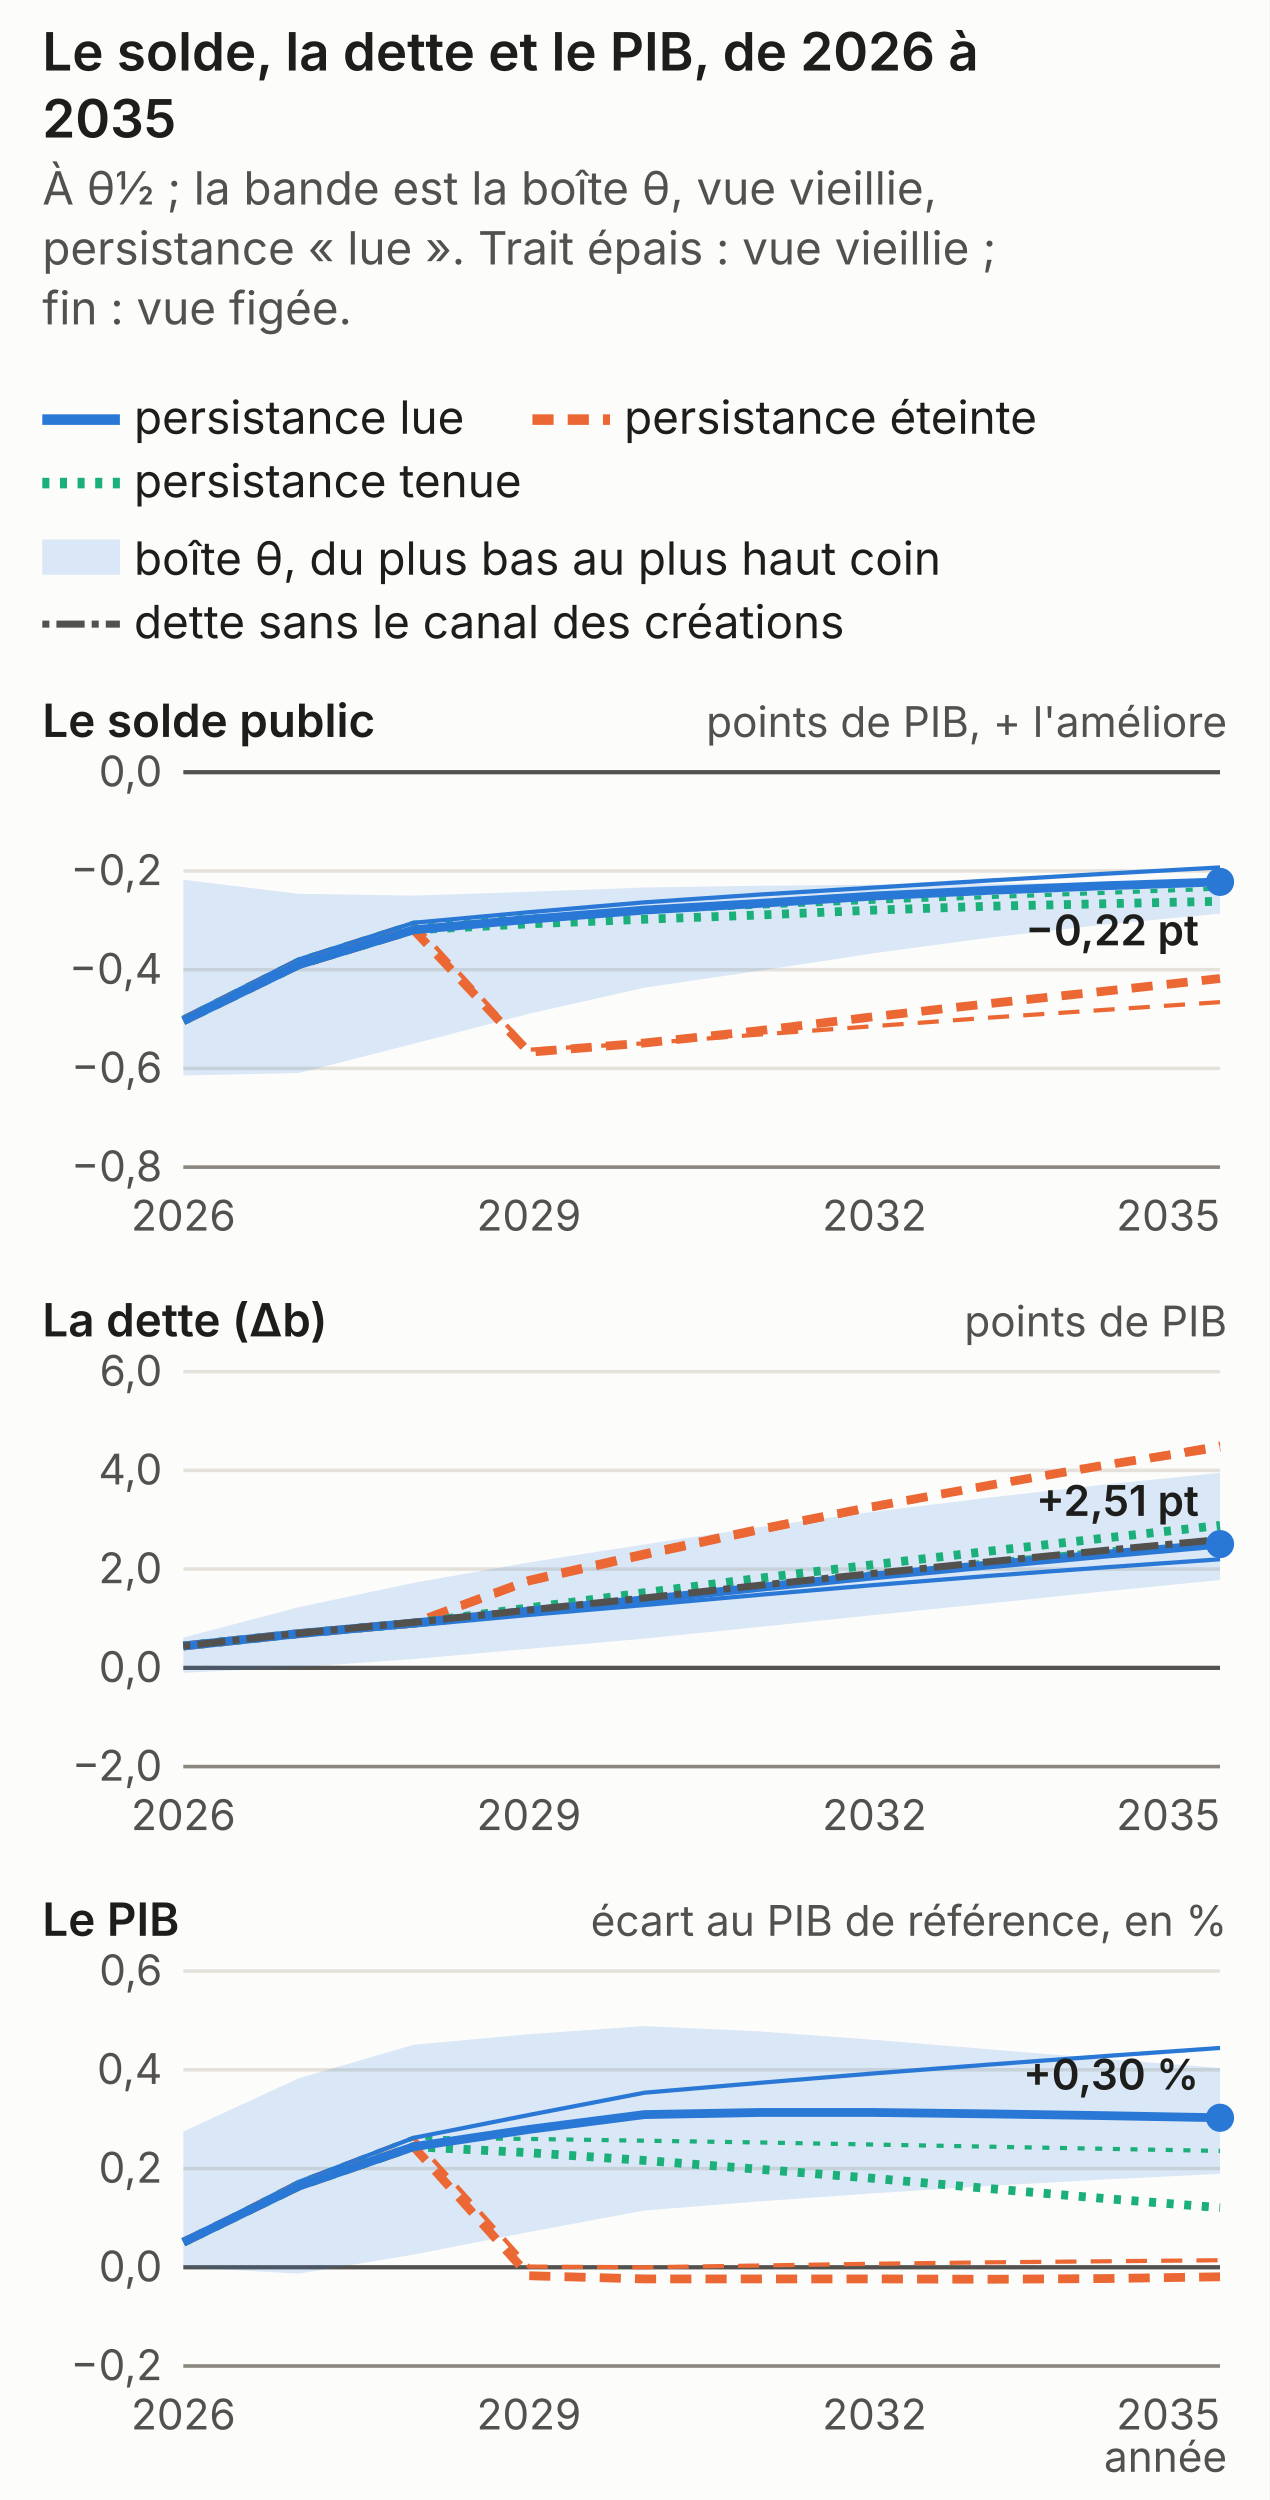
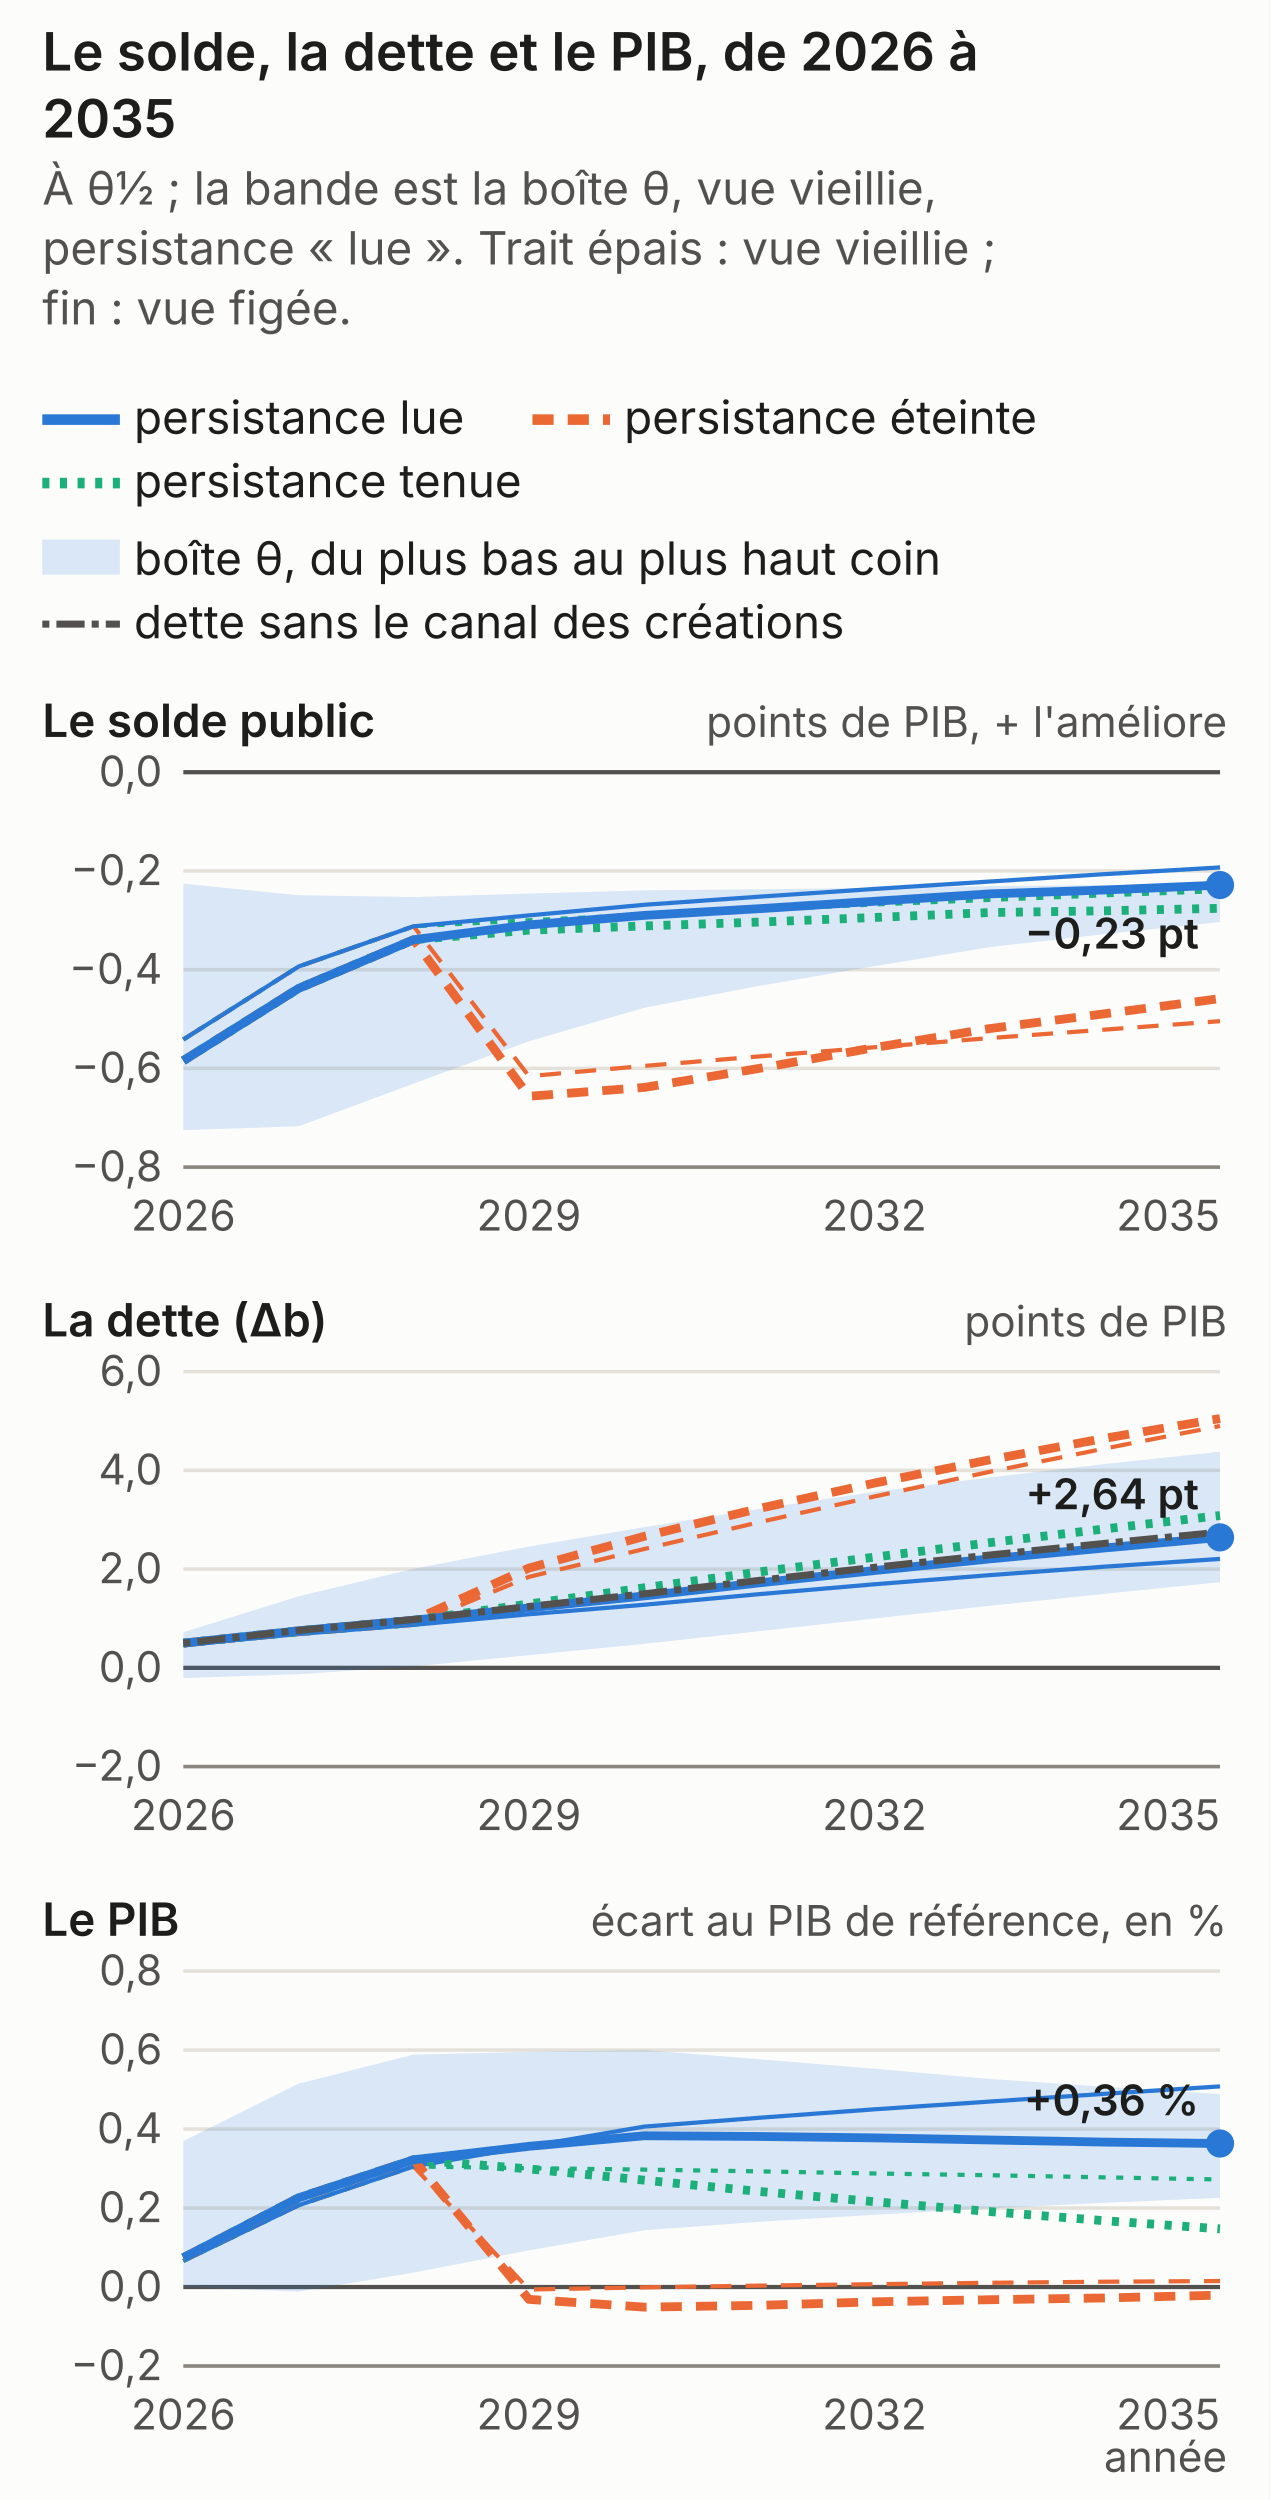
<svg xmlns="http://www.w3.org/2000/svg" viewBox="0 0 360 709" width="360" height="709" role="img" aria-labelledby="pres2027_tondelier_programme-trajectoire-t pres2027_tondelier_programme-trajectoire-d" font-size="13">
  <style>.g-fond{fill:#fcfcfb}.g-encre{fill:#1d1d1b}.g-doux{fill:#52514e}
.g-axe{stroke:#8a877f}.g-grille{stroke:#e4e1da}.g-zero{stroke:#52514e}
.g-s1{stroke:#2a78d6}.g-s2{stroke:#eb6834}.g-s3{stroke:#1baf7a}.g-s4{stroke:#6250d6}
.g-f1{fill:#2a78d6}.g-f2{fill:#eb6834}.g-f3{fill:#1baf7a}.g-f4{fill:#6250d6}
.g-bande{fill:#2a78d6;fill-opacity:.16}.g-plus{fill:#2a78d6}.g-moins{fill:#e34948}
.g-total{fill:#52514e}.g-lien{stroke:#8a877f}.g-sur{fill:#ffffff}
@media (prefers-color-scheme: dark){
.g-fond{fill:#1a1a19}.g-encre{fill:#ece9e2}.g-doux{fill:#c3c2b7}
.g-axe{stroke:#8f8b80}.g-grille{stroke:#33322f}.g-zero{stroke:#c3c2b7}
.g-s1{stroke:#3987e5}.g-s2{stroke:#d95926}.g-s3{stroke:#199e70}.g-s4{stroke:#9085e9}
.g-f1{fill:#3987e5}.g-f2{fill:#d95926}.g-f3{fill:#199e70}.g-f4{fill:#9085e9}
.g-bande{fill:#3987e5;fill-opacity:.24}.g-plus{fill:#3987e5}.g-moins{fill:#e66767}
.g-total{fill:#6b6862}.g-lien{stroke:#8f8b80}}
text{font-family:system-ui,-apple-system,"Segoe UI",sans-serif}</style>
  <rect class="g-fond" fill="#fcfcfb" x="0" y="0" width="360" height="709" />
  <text class="g-encre" fill="#1d1d1b" x="12" y="20" text-anchor="start" font-size="15" font-weight="600">Le solde, la dette et le PIB, de 2026 à</text>
  <text class="g-encre" fill="#1d1d1b" x="12" y="39" text-anchor="start" font-size="15" font-weight="600">2035</text>
  <text class="g-doux" fill="#52514e" x="12" y="58" text-anchor="start">À θ½ ; la bande est la boîte θ, vue vieillie,</text>
  <text class="g-doux" fill="#52514e" x="12" y="75" text-anchor="start">persistance « lue ». Trait épais : vue vieillie ;</text>
  <text class="g-doux" fill="#52514e" x="12" y="92" text-anchor="start">fin : vue figée.</text>
  <line class="g-s1" stroke="#2a78d6" stroke-width="3" x1="12" y1="119" x2="34" y2="119" />
  <text class="g-encre" fill="#1d1d1b" x="38" y="123" text-anchor="start">persistance lue</text>
  <line class="g-s2" stroke="#eb6834" stroke-width="3" stroke-dasharray="6 4" x1="151" y1="119" x2="173" y2="119" />
  <text class="g-encre" fill="#1d1d1b" x="177" y="123" text-anchor="start">persistance éteinte</text>
  <line class="g-s3" stroke="#1baf7a" stroke-width="3" stroke-dasharray="2 3" x1="12" y1="137" x2="34" y2="137" />
  <text class="g-encre" fill="#1d1d1b" x="38" y="141" text-anchor="start">persistance tenue</text>
  <rect class="g-bande" fill="#2a78d6" fill-opacity=".16" x="12" y="153" width="22" height="10" />
  <text class="g-encre" fill="#1d1d1b" x="38" y="163" text-anchor="start">boîte θ, du plus bas au plus haut coin</text>
  <line class="g-zero" stroke="#52514e" stroke-width="2" stroke-dasharray="2 2 8 2" x1="12" y1="177" x2="34" y2="177" />
  <text class="g-encre" fill="#1d1d1b" x="38" y="181" text-anchor="start">dette sans le canal des créations</text>
  <text class="g-encre" fill="#1d1d1b" x="12" y="209" text-anchor="start" font-weight="600">Le solde public</text>
  <text class="g-doux" fill="#52514e" x="348" y="209" text-anchor="end" font-size="12">points de PIB, + l'améliore</text>
  <line class="g-grille" stroke="#e4e1da" stroke-width="1" x1="52" y1="331" x2="346" y2="331" />
  <text class="g-doux" fill="#52514e" x="46" y="335" text-anchor="end" font-size="12">−0,8</text>
  <line class="g-grille" stroke="#e4e1da" stroke-width="1" x1="52" y1="303" x2="346" y2="303" />
  <text class="g-doux" fill="#52514e" x="46" y="307" text-anchor="end" font-size="12">−0,6</text>
  <line class="g-grille" stroke="#e4e1da" stroke-width="1" x1="52" y1="275" x2="346" y2="275" />
  <text class="g-doux" fill="#52514e" x="46" y="279" text-anchor="end" font-size="12">−0,4</text>
  <line class="g-grille" stroke="#e4e1da" stroke-width="1" x1="52" y1="247" x2="346" y2="247" />
  <text class="g-doux" fill="#52514e" x="46" y="251" text-anchor="end" font-size="12">−0,2</text>
  <line class="g-grille" stroke="#e4e1da" stroke-width="1" x1="52" y1="219" x2="346" y2="219" />
  <text class="g-doux" fill="#52514e" x="46" y="223" text-anchor="end" font-size="12">0,0</text>
  <line class="g-zero" stroke="#52514e" stroke-width="1.2" x1="52" y1="219" x2="346" y2="219" />
-   <polygon class="g-bande" fill="#2a78d6" fill-opacity=".16" points="52,249.5 84.7,253.5 117.3,254 150,252.9 182.7,251.7 215.3,251.2 248,250.9 280.7,250.6 313.3,250.3 346,250.1 346,259.1 313.3,262.2 280.7,265.9 248,270.3 215.3,275.3 182.7,280.1 150,287.5 117.3,296 84.7,304.3 52,305" />
-   <polyline class="g-s2" stroke="#eb6834" fill="none" stroke-width="1.2" stroke-dasharray="6 4" stroke-linejoin="round" points="52,288.6 84.7,272.1 117.3,261.7 150,297.7 182.7,295.9 215.3,293.4 248,291 280.7,288.6 313.3,286.4 346,284.2" />
-   <polyline class="g-s3" stroke="#1baf7a" fill="none" stroke-width="1.2" stroke-dasharray="2 3" stroke-linejoin="round" points="52,288.6 84.7,272.1 117.3,261.7 150,260 182.7,258.5 215.3,257.1 248,255.7 280.7,254.4 313.3,253.2 346,252" />
-   <polyline class="g-s1" stroke="#2a78d6" fill="none" stroke-width="1.2" stroke-linejoin="round" points="52,288.6 84.7,272.1 117.3,261.7 150,258.7 182.7,255.9 215.3,253.7 248,251.7 280.7,249.7 313.3,247.8 346,246" />
-   <polyline class="g-s2" stroke="#eb6834" fill="none" stroke-width="2.5" stroke-dasharray="6 4" stroke-linejoin="round" points="52,289.5 84.7,273.6 117.3,263.7 150,298.4 182.7,295.8 215.3,292.3 248,288.3 280.7,284.6 313.3,281.1 346,277.5" />
-   <polyline class="g-s3" stroke="#1baf7a" fill="none" stroke-width="2.5" stroke-dasharray="2 3" stroke-linejoin="round" points="52,289.5 84.7,273.6 117.3,263.7 150,262 182.7,260.7 215.3,259.5 248,258.1 280.7,257 313.3,256.3 346,255.6" />
-   <polyline class="g-s1" stroke="#2a78d6" fill="none" stroke-width="2.5" stroke-linejoin="round" points="52,289.5 84.7,273.6 117.3,263.7 150,260.7 182.7,258.1 215.3,256.2 248,254.1 280.7,252.5 313.3,251.2 346,250.1" />
-   <circle class="g-f1" fill="#2a78d6" cx="346" cy="250.1" r="4" />
-   <text class="g-encre" fill="#1d1d1b" x="340" y="268.1" text-anchor="end" font-size="12" font-weight="600">−0,22 pt</text>
+   <polygon class="g-bande" fill="#2a78d6" fill-opacity=".16" points="52,250.6 84.7,253.9 117.3,254.4 150,253.4 182.7,252.5 215.3,252.2 248,251.8 280.7,251.3 313.3,251 346,250.6 346,261.5 313.3,264.9 280.7,268.6 248,274 215.3,279.6 182.7,285.8 150,295.3 117.3,307.3 84.7,319.4 52,320.5" />
+   <polyline class="g-s2" stroke="#eb6834" fill="none" stroke-width="1.2" stroke-dasharray="6 4" stroke-linejoin="round" points="52,294.8 84.7,274.1 117.3,262.7 150,305.2 182.7,302.3 215.3,299.6 248,297 280.7,294.4 313.3,292 346,289.6" />
+   <polyline class="g-s3" stroke="#1baf7a" fill="none" stroke-width="1.2" stroke-dasharray="2 3" stroke-linejoin="round" points="52,294.8 84.7,274.1 117.3,262.7 150,261 182.7,259.4 215.3,258 248,256.5 280.7,255.2 313.3,253.9 346,252.7" />
+   <polyline class="g-s1" stroke="#2a78d6" fill="none" stroke-width="1.2" stroke-linejoin="round" points="52,294.8 84.7,274.1 117.3,262.7 150,259.6 182.7,256.6 215.3,254.3 248,252.1 280.7,250 313.3,247.9 346,246" />
+   <polyline class="g-s2" stroke="#eb6834" fill="none" stroke-width="2.5" stroke-dasharray="6 4" stroke-linejoin="round" points="52,300.8 84.7,280.3 117.3,266.5 150,310.9 182.7,308.4 215.3,303 248,297.1 280.7,291.7 313.3,287.5 346,283.2" />
+   <polyline class="g-s3" stroke="#1baf7a" fill="none" stroke-width="2.5" stroke-dasharray="2 3" stroke-linejoin="round" points="52,300.8 84.7,280.3 117.3,266.5 150,263.8 182.7,262.6 215.3,261.5 248,260.2 280.7,258.8 313.3,258.3 346,257.6" />
+   <polyline class="g-s1" stroke="#2a78d6" fill="none" stroke-width="2.5" stroke-linejoin="round" points="52,300.8 84.7,280.3 117.3,266.5 150,262.3 182.7,259.6 215.3,257.7 248,255.6 280.7,253.5 313.3,252.4 346,251" />
+   <circle class="g-f1" fill="#2a78d6" cx="346" cy="251" r="4" />
+   <text class="g-encre" fill="#1d1d1b" x="340" y="269" text-anchor="end" font-size="12" font-weight="600">−0,23 pt</text>
  <line class="g-axe" stroke="#8a877f" stroke-width="1" x1="52" y1="331" x2="346" y2="331" />
  <text class="g-doux" fill="#52514e" x="52" y="349" text-anchor="middle" font-size="12">2026</text>
  <text class="g-doux" fill="#52514e" x="150" y="349" text-anchor="middle" font-size="12">2029</text>
  <text class="g-doux" fill="#52514e" x="248" y="349" text-anchor="middle" font-size="12">2032</text>
  <text class="g-doux" fill="#52514e" x="346" y="349" text-anchor="end" font-size="12">2035</text>
  <text class="g-encre" fill="#1d1d1b" x="12" y="379" text-anchor="start" font-weight="600">La dette (Δb)</text>
  <text class="g-doux" fill="#52514e" x="348" y="379" text-anchor="end" font-size="12">points de PIB</text>
  <line class="g-grille" stroke="#e4e1da" stroke-width="1" x1="52" y1="501" x2="346" y2="501" />
  <text class="g-doux" fill="#52514e" x="46" y="505" text-anchor="end" font-size="12">−2,0</text>
  <line class="g-grille" stroke="#e4e1da" stroke-width="1" x1="52" y1="473" x2="346" y2="473" />
  <text class="g-doux" fill="#52514e" x="46" y="477" text-anchor="end" font-size="12">0,0</text>
  <line class="g-grille" stroke="#e4e1da" stroke-width="1" x1="52" y1="445" x2="346" y2="445" />
  <text class="g-doux" fill="#52514e" x="46" y="449" text-anchor="end" font-size="12">2,0</text>
  <line class="g-grille" stroke="#e4e1da" stroke-width="1" x1="52" y1="417" x2="346" y2="417" />
  <text class="g-doux" fill="#52514e" x="46" y="421" text-anchor="end" font-size="12">4,0</text>
  <line class="g-grille" stroke="#e4e1da" stroke-width="1" x1="52" y1="389" x2="346" y2="389" />
  <text class="g-doux" fill="#52514e" x="46" y="393" text-anchor="end" font-size="12">6,0</text>
  <line class="g-zero" stroke="#52514e" stroke-width="1.2" x1="52" y1="473" x2="346" y2="473" />
-   <polygon class="g-bande" fill="#2a78d6" fill-opacity=".16" points="52,464.4 84.7,455.8 117.3,448.9 150,443.1 182.7,438 215.3,433.1 248,428.7 280.7,424.7 313.3,421 346,417.7 346,448.1 313.3,451.3 280.7,454.7 248,458 215.3,461.4 182.7,464.7 150,467.6 117.3,470.5 84.7,472.8 52,474.4" />
-   <polyline class="g-s2" stroke="#eb6834" fill="none" stroke-width="1.2" stroke-dasharray="6 4" stroke-linejoin="round" points="52,466.9 84.7,463.7 117.3,461 150,449 182.7,441.6 215.3,434.5 248,427.8 280.7,421.4 313.3,415.3 346,409.4" />
-   <polyline class="g-s3" stroke="#1baf7a" fill="none" stroke-width="1.2" stroke-dasharray="2 3" stroke-linejoin="round" points="52,466.9 84.7,463.7 117.3,461 150,457.1 182.7,453.2 215.3,449.6 248,446.1 280.7,442.8 313.3,439.6 346,436.5" />
-   <polyline class="g-s1" stroke="#2a78d6" fill="none" stroke-width="1.2" stroke-linejoin="round" points="52,466.9 84.7,463.7 117.3,461 150,458 182.7,455.2 215.3,452.3 248,449.5 280.7,446.9 313.3,444.5 346,442.2" />
-   <polyline class="g-s2" stroke="#eb6834" fill="none" stroke-width="2.5" stroke-dasharray="6 4" stroke-linejoin="round" points="52,466.8 84.7,463.3 117.3,460.3 150,448.2 182.7,440.7 215.3,433.7 248,427.2 280.7,421.2 313.3,415.5 346,410.4" />
-   <polyline class="g-s3" stroke="#1baf7a" fill="none" stroke-width="2.5" stroke-dasharray="2 3" stroke-linejoin="round" points="52,466.8 84.7,463.3 117.3,460.3 150,456 182.7,451.7 215.3,447.6 248,443.7 280.7,439.9 313.3,436.2 346,432.6" />
-   <polyline class="g-s1" stroke="#2a78d6" fill="none" stroke-width="2.5" stroke-linejoin="round" points="52,466.8 84.7,463.3 117.3,460.3 150,456.9 182.7,453.7 215.3,450.2 248,446.9 280.7,443.8 313.3,440.8 346,437.9" />
-   <polyline class="g-zero" stroke="#52514e" fill="none" stroke-width="2" stroke-dasharray="2 2 8 2" points="52,466.8 84.7,463.2 117.3,460.1 150,456.6 182.7,453.2 215.3,449.6 248,446.2 280.7,442.9 313.3,439.7 346,436.6" />
-   <circle class="g-f1" fill="#2a78d6" cx="346" cy="437.9" r="4" />
-   <text class="g-encre" fill="#1d1d1b" x="340" y="429.9" text-anchor="end" font-size="12" font-weight="600">+2,51 pt</text>
+   <polygon class="g-bande" fill="#2a78d6" fill-opacity=".16" points="52,462.9 84.7,452.7 117.3,444.9 150,438.6 182.7,433.1 215.3,427.9 248,423.1 280.7,419 313.3,415.2 346,411.7 346,448.7 313.3,452 280.7,455.4 248,459 215.3,462.6 182.7,466.2 150,469.4 117.3,472.6 84.7,474.8 52,475.9" />
+   <polyline class="g-s2" stroke="#eb6834" fill="none" stroke-width="1.2" stroke-dasharray="6 4" stroke-linejoin="round" points="52,466.5 84.7,463.4 117.3,460.8 150,447.2 182.7,439.3 215.3,431.7 248,424.4 280.7,417.4 313.3,410.8 346,404.4" />
+   <polyline class="g-s3" stroke="#1baf7a" fill="none" stroke-width="1.2" stroke-dasharray="2 3" stroke-linejoin="round" points="52,466.5 84.7,463.4 117.3,460.8 150,456.7 182.7,452.8 215.3,449.1 248,445.5 280.7,442.1 313.3,438.8 346,435.6" />
+   <polyline class="g-s1" stroke="#2a78d6" fill="none" stroke-width="1.2" stroke-linejoin="round" points="52,466.5 84.7,463.4 117.3,460.8 150,457.8 182.7,455.1 215.3,452.1 248,449.3 280.7,446.7 313.3,444.3 346,442.1" />
+   <polyline class="g-s2" stroke="#eb6834" fill="none" stroke-width="2.5" stroke-dasharray="6 4" stroke-linejoin="round" points="52,466 84.7,462.5 117.3,459.5 150,444.7 182.7,435.7 215.3,427.8 248,420.6 280.7,414 313.3,407.9 346,402.3" />
+   <polyline class="g-s3" stroke="#1baf7a" fill="none" stroke-width="2.5" stroke-dasharray="2 3" stroke-linejoin="round" points="52,466 84.7,462.5 117.3,459.5 150,454.9 182.7,450.3 215.3,445.8 248,441.6 280.7,437.5 313.3,433.6 346,429.8" />
+   <polyline class="g-s1" stroke="#2a78d6" fill="none" stroke-width="2.5" stroke-linejoin="round" points="52,466 84.7,462.5 117.3,459.5 150,456 182.7,452.6 215.3,448.9 248,445.4 280.7,442.1 313.3,439 346,436" />
+   <polyline class="g-zero" stroke="#52514e" fill="none" stroke-width="2" stroke-dasharray="2 2 8 2" points="52,466 84.7,462.4 117.3,459.3 150,455.6 182.7,452 215.3,448.2 248,444.5 280.7,441 313.3,437.7 346,434.5" />
+   <circle class="g-f1" fill="#2a78d6" cx="346" cy="436" r="4" />
+   <text class="g-encre" fill="#1d1d1b" x="340" y="428" text-anchor="end" font-size="12" font-weight="600">+2,64 pt</text>
  <line class="g-axe" stroke="#8a877f" stroke-width="1" x1="52" y1="501" x2="346" y2="501" />
  <text class="g-doux" fill="#52514e" x="52" y="519" text-anchor="middle" font-size="12">2026</text>
  <text class="g-doux" fill="#52514e" x="150" y="519" text-anchor="middle" font-size="12">2029</text>
  <text class="g-doux" fill="#52514e" x="248" y="519" text-anchor="middle" font-size="12">2032</text>
  <text class="g-doux" fill="#52514e" x="346" y="519" text-anchor="end" font-size="12">2035</text>
  <text class="g-encre" fill="#1d1d1b" x="12" y="549" text-anchor="start" font-weight="600">Le PIB</text>
  <text class="g-doux" fill="#52514e" x="348" y="549" text-anchor="end" font-size="12">écart au PIB de référence, en %</text>
  <line class="g-grille" stroke="#e4e1da" stroke-width="1" x1="52" y1="671" x2="346" y2="671" />
  <text class="g-doux" fill="#52514e" x="46" y="675" text-anchor="end" font-size="12">−0,2</text>
-   <line class="g-grille" stroke="#e4e1da" stroke-width="1" x1="52" y1="643" x2="346" y2="643" />
-   <text class="g-doux" fill="#52514e" x="46" y="647" text-anchor="end" font-size="12">0,0</text>
-   <line class="g-grille" stroke="#e4e1da" stroke-width="1" x1="52" y1="615" x2="346" y2="615" />
-   <text class="g-doux" fill="#52514e" x="46" y="619" text-anchor="end" font-size="12">0,2</text>
-   <line class="g-grille" stroke="#e4e1da" stroke-width="1" x1="52" y1="587" x2="346" y2="587" />
-   <text class="g-doux" fill="#52514e" x="46" y="591" text-anchor="end" font-size="12">0,4</text>
+   <line class="g-grille" stroke="#e4e1da" stroke-width="1" x1="52" y1="648.6" x2="346" y2="648.6" />
+   <text class="g-doux" fill="#52514e" x="46" y="652.6" text-anchor="end" font-size="12">0,0</text>
+   <line class="g-grille" stroke="#e4e1da" stroke-width="1" x1="52" y1="626.2" x2="346" y2="626.2" />
+   <text class="g-doux" fill="#52514e" x="46" y="630.2" text-anchor="end" font-size="12">0,2</text>
+   <line class="g-grille" stroke="#e4e1da" stroke-width="1" x1="52" y1="603.8" x2="346" y2="603.8" />
+   <text class="g-doux" fill="#52514e" x="46" y="607.8" text-anchor="end" font-size="12">0,4</text>
+   <line class="g-grille" stroke="#e4e1da" stroke-width="1" x1="52" y1="581.4" x2="346" y2="581.4" />
+   <text class="g-doux" fill="#52514e" x="46" y="585.4" text-anchor="end" font-size="12">0,6</text>
  <line class="g-grille" stroke="#e4e1da" stroke-width="1" x1="52" y1="559" x2="346" y2="559" />
-   <text class="g-doux" fill="#52514e" x="46" y="563" text-anchor="end" font-size="12">0,6</text>
-   <line class="g-zero" stroke="#52514e" stroke-width="1.2" x1="52" y1="643" x2="346" y2="643" />
-   <polygon class="g-bande" fill="#2a78d6" fill-opacity=".16" points="52,604.5 84.7,589.4 117.3,579.9 150,576.9 182.7,574.6 215.3,576.1 248,578.5 280.7,581.2 313.3,583.9 346,586.5 346,616.5 313.3,618.1 280.7,619.9 248,622 215.3,624.3 182.7,626.9 150,633 117.3,639.4 84.7,644.8 52,643" />
-   <polyline class="g-s2" stroke="#eb6834" fill="none" stroke-width="1.2" stroke-dasharray="6 4" stroke-linejoin="round" points="52,635.6 84.7,618.8 117.3,606.3 150,642.8 182.7,643 215.3,642.5 248,642 280.7,641.6 313.3,641.3 346,641" />
-   <polyline class="g-s3" stroke="#1baf7a" fill="none" stroke-width="1.2" stroke-dasharray="2 3" stroke-linejoin="round" points="52,635.6 84.7,618.8 117.3,606.3 150,606.6 182.7,607.1 215.3,607.6 248,608.2 280.7,608.8 313.3,609.4 346,610" />
-   <polyline class="g-s1" stroke="#2a78d6" fill="none" stroke-width="1.2" stroke-linejoin="round" points="52,635.6 84.7,618.8 117.3,606.3 150,599.8 182.7,593.5 215.3,590.7 248,588 280.7,585.5 313.3,583.1 346,580.8" />
-   <polyline class="g-s2" stroke="#eb6834" fill="none" stroke-width="2.5" stroke-dasharray="6 4" stroke-linejoin="round" points="52,635.9 84.7,620 117.3,608.8 150,645.4 182.7,646.3 215.3,646.3 248,646.3 280.7,646.4 313.3,646.2 346,645.7" />
-   <polyline class="g-s3" stroke="#1baf7a" fill="none" stroke-width="2.5" stroke-dasharray="2 3" stroke-linejoin="round" points="52,635.9 84.7,620 117.3,608.8 150,610.5 182.7,612.7 215.3,615.2 248,617.8 280.7,620.7 313.3,623.5 346,626.1" />
-   <polyline class="g-s1" stroke="#2a78d6" fill="none" stroke-width="2.5" stroke-linejoin="round" points="52,635.9 84.7,620 117.3,608.8 150,603.9 182.7,599.7 215.3,599.1 248,599.1 280.7,599.5 313.3,600 346,600.6" />
-   <circle class="g-f1" fill="#2a78d6" cx="346" cy="600.6" r="4" />
-   <text class="g-encre" fill="#1d1d1b" x="340" y="592.6" text-anchor="end" font-size="12" font-weight="600">+0,30 %</text>
+   <text class="g-doux" fill="#52514e" x="46" y="563" text-anchor="end" font-size="12">0,8</text>
+   <line class="g-zero" stroke="#52514e" stroke-width="1.2" x1="52" y1="648.6" x2="346" y2="648.6" />
+   <polygon class="g-bande" fill="#2a78d6" fill-opacity=".16" points="52,607.2 84.7,590.9 117.3,582.7 150,581.9 182.7,581.4 215.3,584 248,586.7 280.7,589.6 313.3,591.8 346,593.9 346,623.3 313.3,624.7 280.7,626.3 248,628.1 215.3,630.1 182.7,632.5 150,638.2 117.3,644.5 84.7,649.9 52,648.6" />
+   <polyline class="g-s2" stroke="#eb6834" fill="none" stroke-width="1.2" stroke-dasharray="6 4" stroke-linejoin="round" points="52,641.2 84.7,625.4 117.3,614.4 150,649.3 182.7,648.7 215.3,648.2 248,647.8 280.7,647.4 313.3,647.1 346,646.9" />
+   <polyline class="g-s3" stroke="#1baf7a" fill="none" stroke-width="1.2" stroke-dasharray="2 3" stroke-linejoin="round" points="52,641.2 84.7,625.4 117.3,614.4 150,614.9 182.7,615.3 215.3,615.8 248,616.4 280.7,616.9 313.3,617.5 346,618.1" />
+   <polyline class="g-s1" stroke="#2a78d6" fill="none" stroke-width="1.2" stroke-linejoin="round" points="52,641.2 84.7,625.4 117.3,614.4 150,608.7 182.7,603.1 215.3,600.6 248,598.2 280.7,596 313.3,593.8 346,591.7" />
+   <polyline class="g-s2" stroke="#eb6834" fill="none" stroke-width="2.5" stroke-dasharray="6 4" stroke-linejoin="round" points="52,640.3 84.7,623.3 117.3,612.5 150,652.1 182.7,654.3 215.3,653.8 248,652.8 280.7,652.2 313.3,651.7 346,650.9" />
+   <polyline class="g-s3" stroke="#1baf7a" fill="none" stroke-width="2.5" stroke-dasharray="2 3" stroke-linejoin="round" points="52,640.3 84.7,623.3 117.3,612.5 150,615.1 182.7,618.3 215.3,621.5 248,624.4 280.7,627.2 313.3,629.8 346,632.1" />
+   <polyline class="g-s1" stroke="#2a78d6" fill="none" stroke-width="2.5" stroke-linejoin="round" points="52,640.3 84.7,623.3 117.3,612.5 150,608.7 182.7,605.7 215.3,605.9 248,606.3 280.7,606.9 313.3,607.5 346,607.9" />
+   <circle class="g-f1" fill="#2a78d6" cx="346" cy="607.9" r="4" />
+   <text class="g-encre" fill="#1d1d1b" x="340" y="599.9" text-anchor="end" font-size="12" font-weight="600">+0,36 %</text>
  <line class="g-axe" stroke="#8a877f" stroke-width="1" x1="52" y1="671" x2="346" y2="671" />
  <text class="g-doux" fill="#52514e" x="52" y="689" text-anchor="middle" font-size="12">2026</text>
  <text class="g-doux" fill="#52514e" x="150" y="689" text-anchor="middle" font-size="12">2029</text>
  <text class="g-doux" fill="#52514e" x="248" y="689" text-anchor="middle" font-size="12">2032</text>
  <text class="g-doux" fill="#52514e" x="346" y="689" text-anchor="end" font-size="12">2035</text>
  <text class="g-doux" fill="#52514e" x="348" y="701" text-anchor="end" font-size="12">année</text>
</svg>
